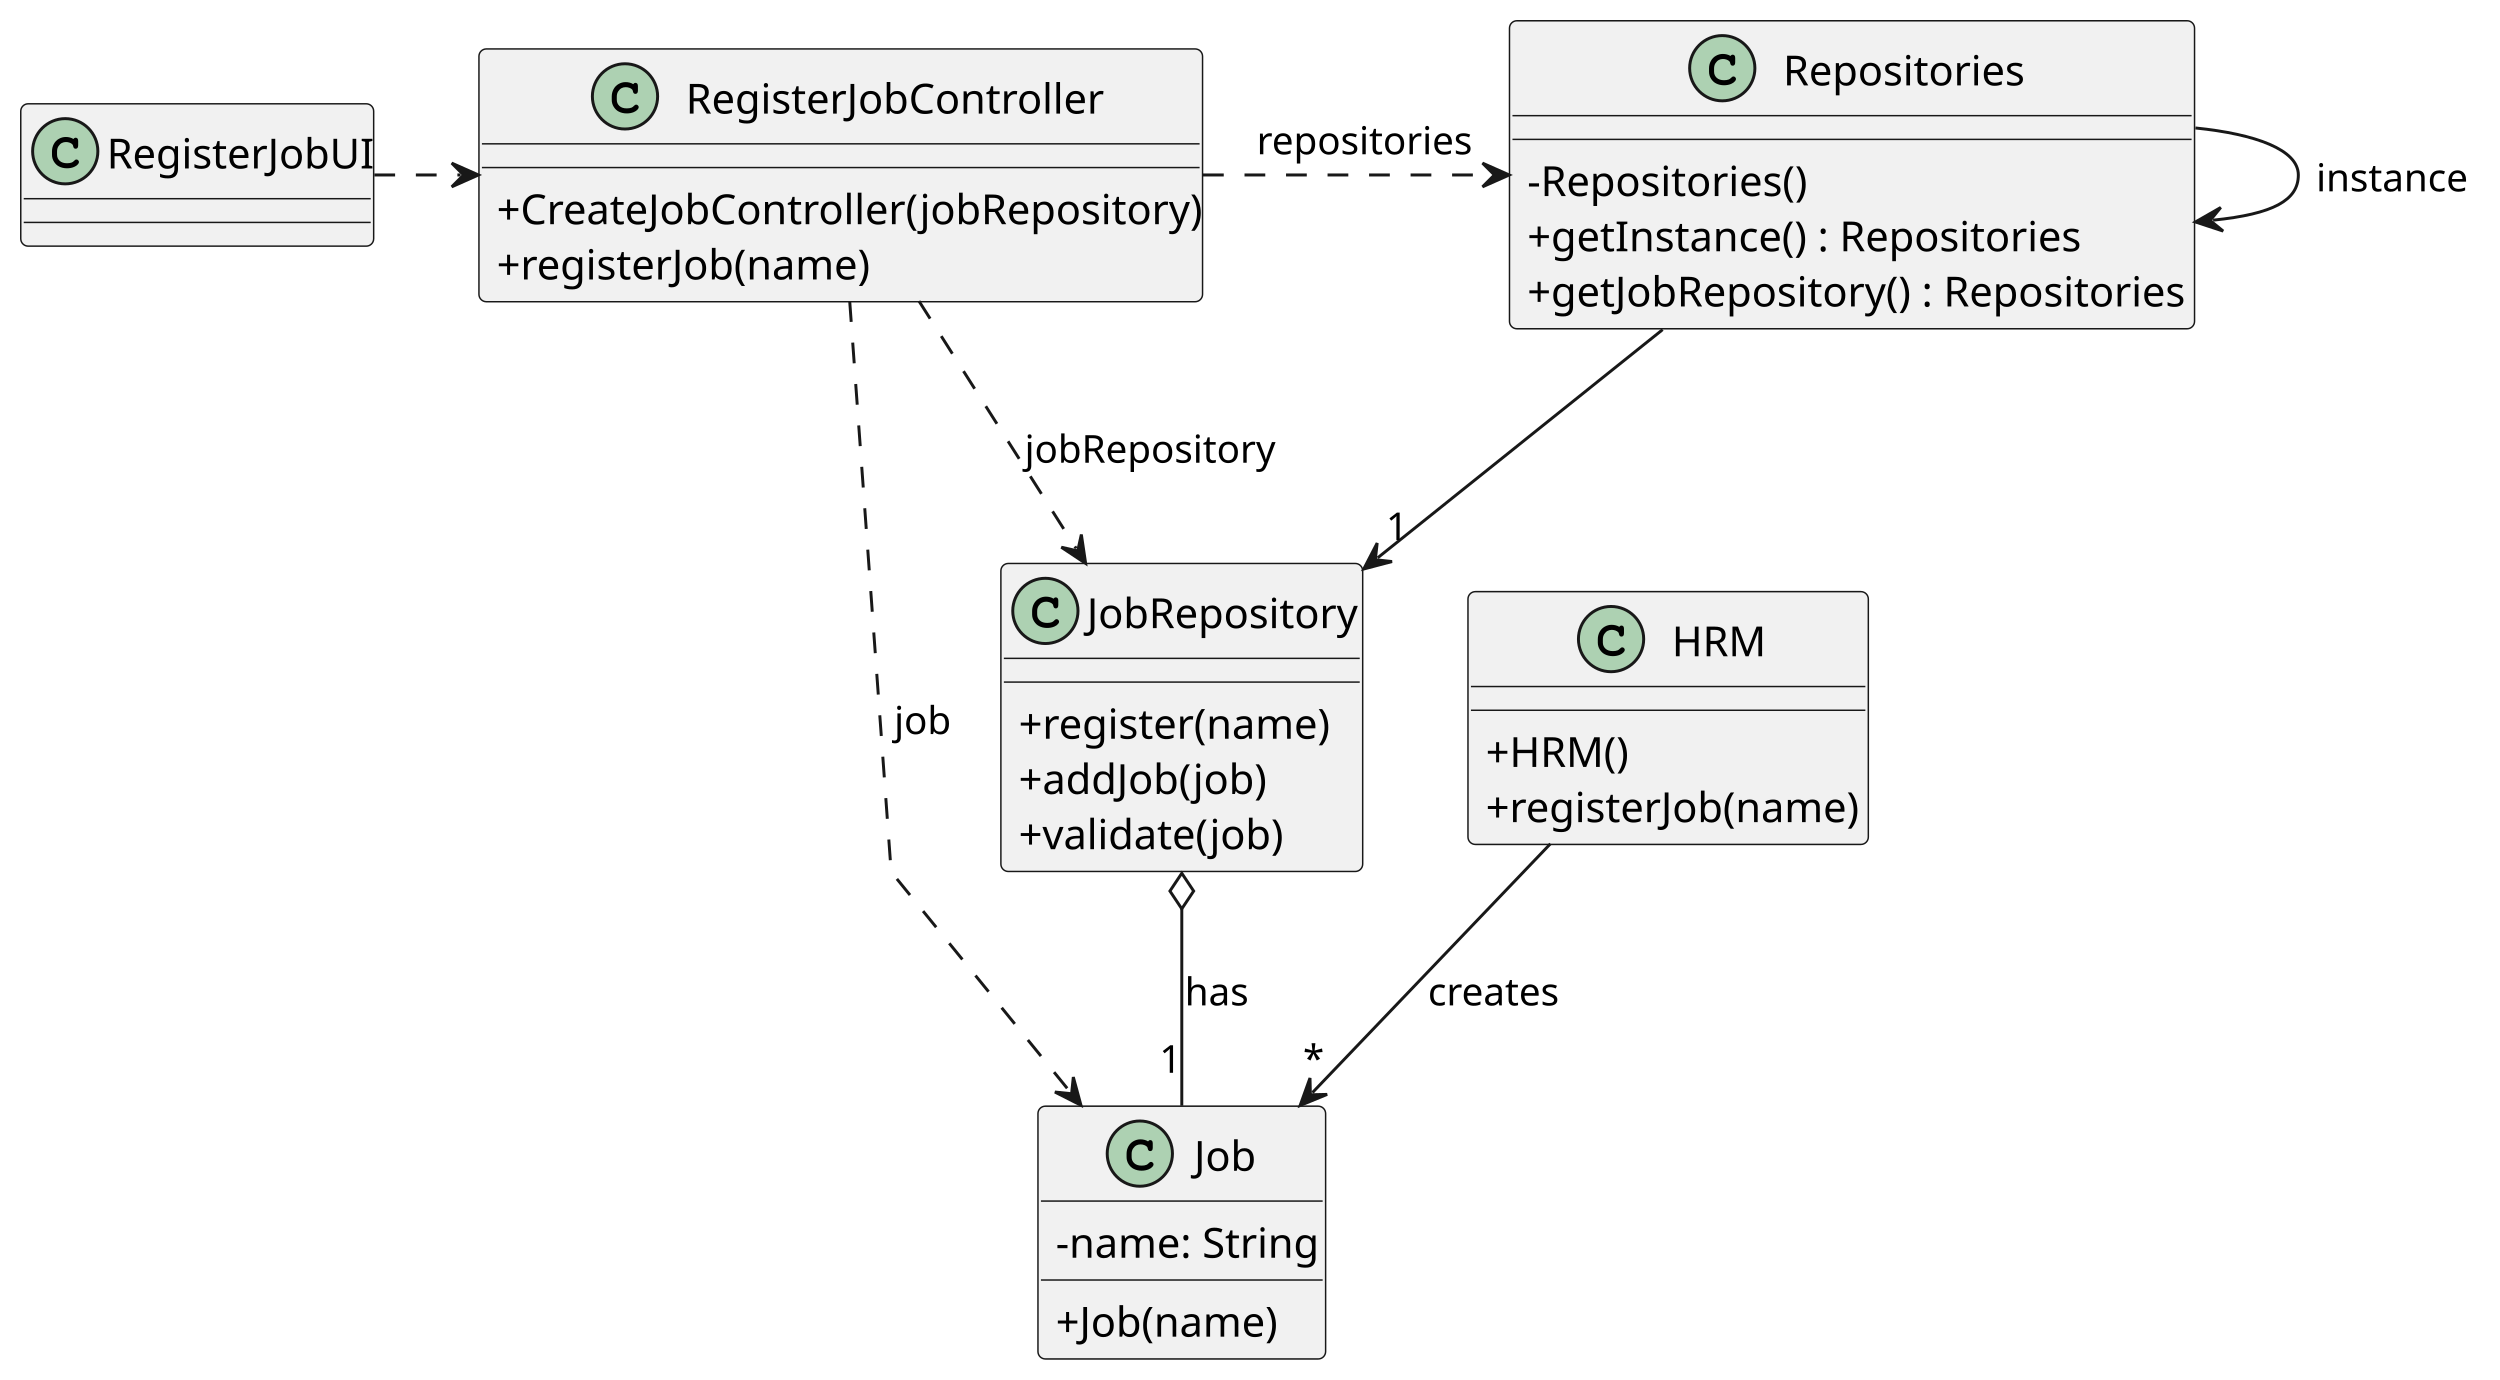
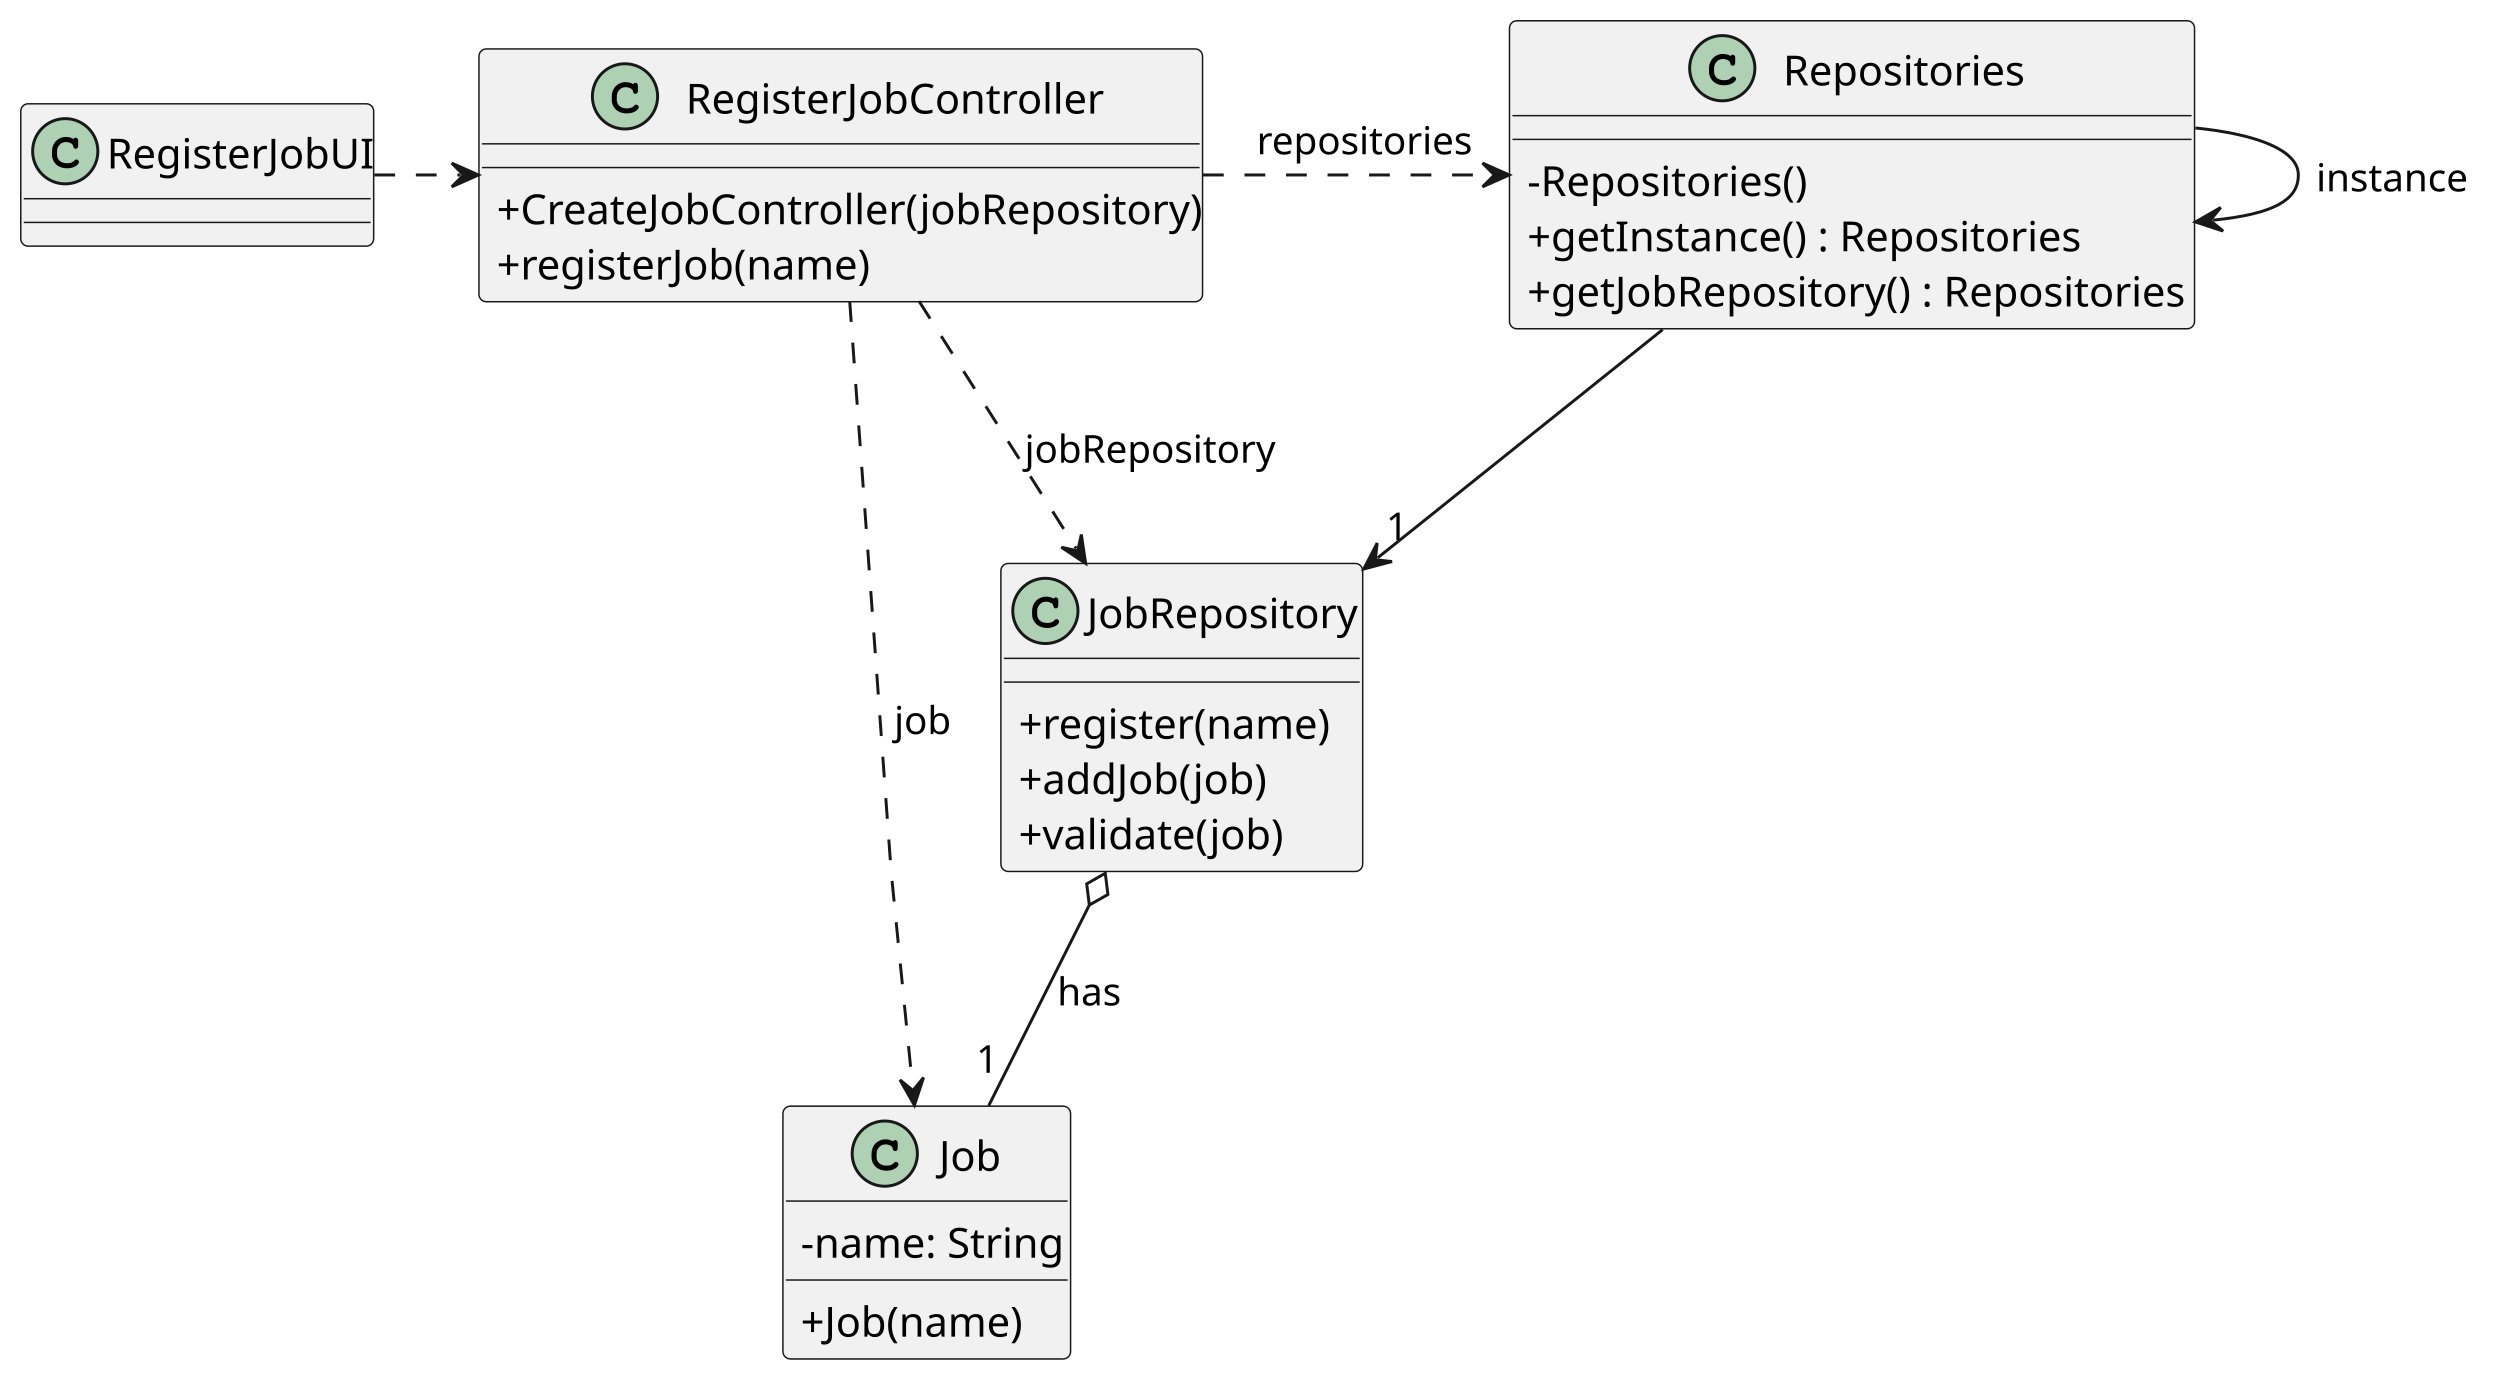
<svg xmlns="http://www.w3.org/2000/svg" contentStyleType="text/css" height="465px" preserveAspectRatio="none" style="width:843px;height:465px;background:#FFFFFF;" version="1.1" viewBox="0 0 843 465" width="843px" zoomAndPan="magnify">
  <defs />
  <g>
    <g id="elem_Job">
-       <rect codeLine="11" fill="#F1F1F1" height="85.242" id="Job" rx="2.5" ry="2.5" style="stroke:#181818;stroke-width:0.5;" width="97" x="350" y="373" />
-       <ellipse cx="384.35" cy="389" fill="#ADD1B2" rx="11" ry="11" style="stroke:#181818;stroke-width:1.0;" />
-       <path d="M387.116,384.875 Q387.272,384.656 387.459,384.547 Q387.647,384.438 387.866,384.438 Q388.241,384.438 388.475,384.703 Q388.709,384.953 388.709,385.562 L388.709,387.016 Q388.709,387.625 388.475,387.891 Q388.241,388.156 387.866,388.156 Q387.522,388.156 387.319,387.953 Q387.116,387.766 387.006,387.25 Q386.959,386.891 386.772,386.703 Q386.444,386.328 385.834,386.109 Q385.225,385.891 384.6,385.891 Q383.834,385.891 383.194,386.219 Q382.569,386.547 382.069,387.297 Q381.584,388.047 381.584,389.078 L381.584,390.172 Q381.584,391.406 382.475,392.234 Q383.366,393.047 384.959,393.047 Q385.897,393.047 386.553,392.797 Q386.944,392.641 387.366,392.203 Q387.631,391.938 387.772,391.859 Q387.928,391.781 388.131,391.781 Q388.459,391.781 388.709,392.047 Q388.975,392.297 388.975,392.641 Q388.975,392.984 388.631,393.391 Q388.131,393.969 387.334,394.297 Q386.256,394.75 384.959,394.75 Q383.444,394.75 382.241,394.125 Q381.256,393.625 380.569,392.562 Q379.881,391.484 379.881,390.203 L379.881,389.047 Q379.881,387.719 380.491,386.578 Q381.116,385.422 382.209,384.812 Q383.303,384.188 384.538,384.188 Q385.272,384.188 385.913,384.359 Q386.569,384.516 387.116,384.875 Z " fill="#000000" />
-       <text fill="#000000" font-family="sans-serif" font-size="14" lengthAdjust="spacing" textLength="22" x="402.65" y="394.797">Job</text>
-       <line style="stroke:#181818;stroke-width:0.5;" x1="351" x2="446" y1="405" y2="405" />
-       <text fill="#000000" font-family="sans-serif" font-size="14" lengthAdjust="spacing" textLength="85" x="356" y="424.107">-name: String</text>
-       <line style="stroke:#181818;stroke-width:0.5;" x1="351" x2="446" y1="431.621" y2="431.621" />
-       <text fill="#000000" font-family="sans-serif" font-size="14" lengthAdjust="spacing" textLength="75" x="356" y="450.728">+Job(name)</text>
-     </g>
-     <g id="elem_HRM">
-       <rect codeLine="17" fill="#F1F1F1" height="85.242" id="HRM" rx="2.5" ry="2.5" style="stroke:#181818;stroke-width:0.5;" width="135" x="495" y="199.5" />
-       <ellipse cx="543.25" cy="215.5" fill="#ADD1B2" rx="11" ry="11" style="stroke:#181818;stroke-width:1.0;" />
-       <path d="M546.016,211.375 Q546.172,211.156 546.359,211.047 Q546.547,210.938 546.766,210.938 Q547.141,210.938 547.375,211.203 Q547.609,211.453 547.609,212.062 L547.609,213.516 Q547.609,214.125 547.375,214.391 Q547.141,214.656 546.766,214.656 Q546.422,214.656 546.219,214.453 Q546.016,214.266 545.906,213.75 Q545.859,213.391 545.672,213.203 Q545.344,212.828 544.734,212.609 Q544.125,212.391 543.5,212.391 Q542.734,212.391 542.094,212.719 Q541.469,213.047 540.969,213.797 Q540.484,214.547 540.484,215.578 L540.484,216.672 Q540.484,217.906 541.375,218.734 Q542.266,219.547 543.859,219.547 Q544.797,219.547 545.453,219.297 Q545.844,219.141 546.266,218.703 Q546.531,218.438 546.672,218.359 Q546.828,218.281 547.031,218.281 Q547.359,218.281 547.609,218.547 Q547.875,218.797 547.875,219.141 Q547.875,219.484 547.531,219.891 Q547.031,220.469 546.234,220.797 Q545.156,221.25 543.859,221.25 Q542.344,221.25 541.141,220.625 Q540.156,220.125 539.469,219.062 Q538.781,217.984 538.781,216.703 L538.781,215.547 Q538.781,214.219 539.391,213.078 Q540.016,211.922 541.109,211.312 Q542.203,210.688 543.438,210.688 Q544.172,210.688 544.812,210.859 Q545.469,211.016 546.016,211.375 Z " fill="#000000" />
-       <text fill="#000000" font-family="sans-serif" font-size="14" lengthAdjust="spacing" textLength="30" x="563.75" y="221.297">HRM</text>
-       <line style="stroke:#181818;stroke-width:0.5;" x1="496" x2="629" y1="231.5" y2="231.5" />
-       <line style="stroke:#181818;stroke-width:0.5;" x1="496" x2="629" y1="239.5" y2="239.5" />
-       <text fill="#000000" font-family="sans-serif" font-size="14" lengthAdjust="spacing" textLength="48" x="501" y="258.607">+HRM()</text>
-       <text fill="#000000" font-family="sans-serif" font-size="14" lengthAdjust="spacing" textLength="123" x="501" y="277.228">+registerJob(name)</text>
+       <rect codeLine="11" fill="#F1F1F1" height="85.242" id="Job" rx="2.5" ry="2.5" style="stroke:#181818;stroke-width:0.5;" width="97" x="264" y="373" />
+       <ellipse cx="298.35" cy="389" fill="#ADD1B2" rx="11" ry="11" style="stroke:#181818;stroke-width:1.0;" />
+       <path d="M301.116,384.875 Q301.272,384.656 301.459,384.547 Q301.647,384.438 301.866,384.438 Q302.241,384.438 302.475,384.703 Q302.709,384.953 302.709,385.562 L302.709,387.016 Q302.709,387.625 302.475,387.891 Q302.241,388.156 301.866,388.156 Q301.522,388.156 301.319,387.953 Q301.116,387.766 301.006,387.25 Q300.959,386.891 300.772,386.703 Q300.444,386.328 299.834,386.109 Q299.225,385.891 298.6,385.891 Q297.834,385.891 297.194,386.219 Q296.569,386.547 296.069,387.297 Q295.584,388.047 295.584,389.078 L295.584,390.172 Q295.584,391.406 296.475,392.234 Q297.366,393.047 298.959,393.047 Q299.897,393.047 300.553,392.797 Q300.944,392.641 301.366,392.203 Q301.631,391.938 301.772,391.859 Q301.928,391.781 302.131,391.781 Q302.459,391.781 302.709,392.047 Q302.975,392.297 302.975,392.641 Q302.975,392.984 302.631,393.391 Q302.131,393.969 301.334,394.297 Q300.256,394.75 298.959,394.75 Q297.444,394.75 296.241,394.125 Q295.256,393.625 294.569,392.562 Q293.881,391.484 293.881,390.203 L293.881,389.047 Q293.881,387.719 294.491,386.578 Q295.116,385.422 296.209,384.812 Q297.303,384.188 298.538,384.188 Q299.272,384.188 299.913,384.359 Q300.569,384.516 301.116,384.875 Z " fill="#000000" />
+       <text fill="#000000" font-family="sans-serif" font-size="14" lengthAdjust="spacing" textLength="22" x="316.65" y="394.797">Job</text>
+       <line style="stroke:#181818;stroke-width:0.5;" x1="265" x2="360" y1="405" y2="405" />
+       <text fill="#000000" font-family="sans-serif" font-size="14" lengthAdjust="spacing" textLength="85" x="270" y="424.107">-name: String</text>
+       <line style="stroke:#181818;stroke-width:0.5;" x1="265" x2="360" y1="431.621" y2="431.621" />
+       <text fill="#000000" font-family="sans-serif" font-size="14" lengthAdjust="spacing" textLength="75" x="270" y="450.728">+Job(name)</text>
    </g>
    <g id="elem_RegisterJobUI">
-       <rect codeLine="23" fill="#F1F1F1" height="48" id="RegisterJobUI" rx="2.5" ry="2.5" style="stroke:#181818;stroke-width:0.5;" width="119" x="7" y="35" />
+       <rect codeLine="17" fill="#F1F1F1" height="48" id="RegisterJobUI" rx="2.5" ry="2.5" style="stroke:#181818;stroke-width:0.5;" width="119" x="7" y="35" />
      <ellipse cx="22" cy="51" fill="#ADD1B2" rx="11" ry="11" style="stroke:#181818;stroke-width:1.0;" />
      <path d="M24.766,46.875 Q24.922,46.656 25.109,46.547 Q25.297,46.438 25.516,46.438 Q25.891,46.438 26.125,46.703 Q26.359,46.953 26.359,47.562 L26.359,49.016 Q26.359,49.625 26.125,49.891 Q25.891,50.156 25.516,50.156 Q25.172,50.156 24.969,49.953 Q24.766,49.766 24.656,49.25 Q24.609,48.891 24.422,48.703 Q24.094,48.328 23.484,48.109 Q22.875,47.891 22.25,47.891 Q21.484,47.891 20.844,48.219 Q20.219,48.547 19.719,49.297 Q19.234,50.047 19.234,51.078 L19.234,52.172 Q19.234,53.406 20.125,54.234 Q21.016,55.047 22.609,55.047 Q23.547,55.047 24.203,54.797 Q24.594,54.641 25.016,54.203 Q25.281,53.938 25.422,53.859 Q25.578,53.781 25.781,53.781 Q26.109,53.781 26.359,54.047 Q26.625,54.297 26.625,54.641 Q26.625,54.984 26.281,55.391 Q25.781,55.969 24.984,56.297 Q23.906,56.75 22.609,56.75 Q21.094,56.75 19.891,56.125 Q18.906,55.625 18.219,54.562 Q17.531,53.484 17.531,52.203 L17.531,51.047 Q17.531,49.719 18.141,48.578 Q18.766,47.422 19.859,46.812 Q20.953,46.188 22.188,46.188 Q22.922,46.188 23.562,46.359 Q24.219,46.516 24.766,46.875 Z " fill="#000000" />
      <text fill="#000000" font-family="sans-serif" font-size="14" lengthAdjust="spacing" textLength="87" x="36" y="56.797">RegisterJobUI</text>
      <line style="stroke:#181818;stroke-width:0.5;" x1="8" x2="125" y1="67" y2="67" />
      <line style="stroke:#181818;stroke-width:0.5;" x1="8" x2="125" y1="75" y2="75" />
    </g>
    <g id="elem_RegisterJobController">
-       <rect codeLine="27" fill="#F1F1F1" height="85.242" id="RegisterJobController" rx="2.5" ry="2.5" style="stroke:#181818;stroke-width:0.5;" width="244" x="161.5" y="16.5" />
+       <rect codeLine="21" fill="#F1F1F1" height="85.242" id="RegisterJobController" rx="2.5" ry="2.5" style="stroke:#181818;stroke-width:0.5;" width="244" x="161.5" y="16.5" />
      <ellipse cx="210.75" cy="32.5" fill="#ADD1B2" rx="11" ry="11" style="stroke:#181818;stroke-width:1.0;" />
      <path d="M213.516,28.375 Q213.672,28.156 213.859,28.047 Q214.047,27.938 214.266,27.938 Q214.641,27.938 214.875,28.203 Q215.109,28.453 215.109,29.062 L215.109,30.516 Q215.109,31.125 214.875,31.391 Q214.641,31.656 214.266,31.656 Q213.922,31.656 213.719,31.453 Q213.516,31.266 213.406,30.75 Q213.359,30.391 213.172,30.203 Q212.844,29.828 212.234,29.609 Q211.625,29.391 211,29.391 Q210.234,29.391 209.594,29.719 Q208.969,30.047 208.469,30.797 Q207.984,31.547 207.984,32.578 L207.984,33.672 Q207.984,34.906 208.875,35.734 Q209.766,36.547 211.359,36.547 Q212.297,36.547 212.953,36.297 Q213.344,36.141 213.766,35.703 Q214.031,35.438 214.172,35.359 Q214.328,35.281 214.531,35.281 Q214.859,35.281 215.109,35.547 Q215.375,35.797 215.375,36.141 Q215.375,36.484 215.031,36.891 Q214.531,37.469 213.734,37.797 Q212.656,38.25 211.359,38.25 Q209.844,38.25 208.641,37.625 Q207.656,37.125 206.969,36.062 Q206.281,34.984 206.281,33.703 L206.281,32.547 Q206.281,31.219 206.891,30.078 Q207.516,28.922 208.609,28.312 Q209.703,27.688 210.938,27.688 Q211.672,27.688 212.312,27.859 Q212.969,28.016 213.516,28.375 Z " fill="#000000" />
      <text fill="#000000" font-family="sans-serif" font-size="14" lengthAdjust="spacing" textLength="137" x="231.25" y="38.297">RegisterJobController</text>
      <line style="stroke:#181818;stroke-width:0.5;" x1="162.5" x2="404.5" y1="48.5" y2="48.5" />
      <line style="stroke:#181818;stroke-width:0.5;" x1="162.5" x2="404.5" y1="56.5" y2="56.5" />
      <text fill="#000000" font-family="sans-serif" font-size="14" lengthAdjust="spacing" textLength="232" x="167.5" y="75.607">+CreateJobController(jobRepository)</text>
      <text fill="#000000" font-family="sans-serif" font-size="14" lengthAdjust="spacing" textLength="123" x="167.5" y="94.228">+registerJob(name)</text>
    </g>
    <g id="elem_Repositories">
-       <rect codeLine="32" fill="#F1F1F1" height="103.863" id="Repositories" rx="2.5" ry="2.5" style="stroke:#181818;stroke-width:0.5;" width="231" x="509" y="7" />
+       <rect codeLine="26" fill="#F1F1F1" height="103.863" id="Repositories" rx="2.5" ry="2.5" style="stroke:#181818;stroke-width:0.5;" width="231" x="509" y="7" />
      <ellipse cx="580.75" cy="23" fill="#ADD1B2" rx="11" ry="11" style="stroke:#181818;stroke-width:1.0;" />
      <path d="M583.516,18.875 Q583.672,18.656 583.859,18.547 Q584.047,18.438 584.266,18.438 Q584.641,18.438 584.875,18.703 Q585.109,18.953 585.109,19.562 L585.109,21.016 Q585.109,21.625 584.875,21.891 Q584.641,22.156 584.266,22.156 Q583.922,22.156 583.719,21.953 Q583.516,21.766 583.406,21.25 Q583.359,20.891 583.172,20.703 Q582.844,20.328 582.234,20.109 Q581.625,19.891 581,19.891 Q580.234,19.891 579.594,20.219 Q578.969,20.547 578.469,21.297 Q577.984,22.047 577.984,23.078 L577.984,24.172 Q577.984,25.406 578.875,26.234 Q579.766,27.047 581.359,27.047 Q582.297,27.047 582.953,26.797 Q583.344,26.641 583.766,26.203 Q584.031,25.938 584.172,25.859 Q584.328,25.781 584.531,25.781 Q584.859,25.781 585.109,26.047 Q585.375,26.297 585.375,26.641 Q585.375,26.984 585.031,27.391 Q584.531,27.969 583.734,28.297 Q582.656,28.75 581.359,28.75 Q579.844,28.75 578.641,28.125 Q577.656,27.625 576.969,26.562 Q576.281,25.484 576.281,24.203 L576.281,23.047 Q576.281,21.719 576.891,20.578 Q577.516,19.422 578.609,18.812 Q579.703,18.188 580.938,18.188 Q581.672,18.188 582.312,18.359 Q582.969,18.516 583.516,18.875 Z " fill="#000000" />
      <text fill="#000000" font-family="sans-serif" font-size="14" lengthAdjust="spacing" textLength="79" x="601.25" y="28.797">Repositories</text>
      <line style="stroke:#181818;stroke-width:0.5;" x1="510" x2="739" y1="39" y2="39" />
      <line style="stroke:#181818;stroke-width:0.5;" x1="510" x2="739" y1="47" y2="47" />
      <text fill="#000000" font-family="sans-serif" font-size="14" lengthAdjust="spacing" textLength="94" x="515" y="66.107">-Repositories()</text>
      <text fill="#000000" font-family="sans-serif" font-size="14" lengthAdjust="spacing" textLength="182" x="515" y="84.728">+getInstance() : Repositories</text>
      <text fill="#000000" font-family="sans-serif" font-size="14" lengthAdjust="spacing" textLength="219" x="515" y="103.35">+getJobRepository() : Repositories</text>
    </g>
    <g id="elem_JobRepository">
-       <rect codeLine="38" fill="#F1F1F1" height="103.863" id="JobRepository" rx="2.5" ry="2.5" style="stroke:#181818;stroke-width:0.5;" width="122" x="337.5" y="190" />
+       <rect codeLine="32" fill="#F1F1F1" height="103.863" id="JobRepository" rx="2.5" ry="2.5" style="stroke:#181818;stroke-width:0.5;" width="122" x="337.5" y="190" />
      <ellipse cx="352.5" cy="206" fill="#ADD1B2" rx="11" ry="11" style="stroke:#181818;stroke-width:1.0;" />
      <path d="M355.266,201.875 Q355.422,201.656 355.609,201.547 Q355.797,201.438 356.016,201.438 Q356.391,201.438 356.625,201.703 Q356.859,201.953 356.859,202.562 L356.859,204.016 Q356.859,204.625 356.625,204.891 Q356.391,205.156 356.016,205.156 Q355.672,205.156 355.469,204.953 Q355.266,204.766 355.156,204.25 Q355.109,203.891 354.922,203.703 Q354.594,203.328 353.984,203.109 Q353.375,202.891 352.75,202.891 Q351.984,202.891 351.344,203.219 Q350.719,203.547 350.219,204.297 Q349.734,205.047 349.734,206.078 L349.734,207.172 Q349.734,208.406 350.625,209.234 Q351.516,210.047 353.109,210.047 Q354.047,210.047 354.703,209.797 Q355.094,209.641 355.516,209.203 Q355.781,208.938 355.922,208.859 Q356.078,208.781 356.281,208.781 Q356.609,208.781 356.859,209.047 Q357.125,209.297 357.125,209.641 Q357.125,209.984 356.781,210.391 Q356.281,210.969 355.484,211.297 Q354.406,211.75 353.109,211.75 Q351.594,211.75 350.391,211.125 Q349.406,210.625 348.719,209.562 Q348.031,208.484 348.031,207.203 L348.031,206.047 Q348.031,204.719 348.641,203.578 Q349.266,202.422 350.359,201.812 Q351.453,201.188 352.688,201.188 Q353.422,201.188 354.062,201.359 Q354.719,201.516 355.266,201.875 Z " fill="#000000" />
      <text fill="#000000" font-family="sans-serif" font-size="14" lengthAdjust="spacing" textLength="90" x="366.5" y="211.797">JobRepository</text>
      <line style="stroke:#181818;stroke-width:0.5;" x1="338.5" x2="458.5" y1="222" y2="222" />
      <line style="stroke:#181818;stroke-width:0.5;" x1="338.5" x2="458.5" y1="230" y2="230" />
      <text fill="#000000" font-family="sans-serif" font-size="14" lengthAdjust="spacing" textLength="101" x="343.5" y="249.107">+register(name)</text>
      <text fill="#000000" font-family="sans-serif" font-size="14" lengthAdjust="spacing" textLength="83" x="343.5" y="267.728">+addJob(job)</text>
      <text fill="#000000" font-family="sans-serif" font-size="14" lengthAdjust="spacing" textLength="86" x="343.5" y="286.35">+validate(job)</text>
    </g>
-     <g id="link_HRM_Job">
-       <path codeLine="45" d="M522.8,284.52 C497.2,311.28 468.188,341.635 442.548,368.435 " fill="none" id="HRM-to-Job" style="stroke:#181818;stroke-width:1.0;" />
-       <polygon fill="#181818" points="438.4,372.77,447.512,369.032,441.856,369.157,441.731,363.502,438.4,372.77" style="stroke:#181818;stroke-width:1.0;" />
-       <text fill="#000000" font-family="sans-serif" font-size="13" lengthAdjust="spacing" textLength="43" x="481.5" y="339.028">creates</text>
-       <text fill="#000000" font-family="sans-serif" font-size="13" lengthAdjust="spacing" textLength="5" x="439.361" y="361.637">*</text>
-     </g>
    <g id="link_RegisterJobUI_RegisterJobController">
-       <path codeLine="46" d="M126.23,59 C133.73,59 138.83,59 138.83,59 C138.83,59 142.79,59 155.32,59 " fill="none" id="RegisterJobUI-to-RegisterJobController" style="stroke:#181818;stroke-width:1.0;stroke-dasharray:7.0,7.0;" />
+       <path codeLine="39" d="M126.23,59 C133.73,59 138.83,59 138.83,59 C138.83,59 142.79,59 155.32,59 " fill="none" id="RegisterJobUI-to-RegisterJobController" style="stroke:#181818;stroke-width:1.0;stroke-dasharray:7.0,7.0;" />
      <polygon fill="#181818" points="161.32,59,152.32,55,156.32,59,152.32,63,161.32,59" style="stroke:#181818;stroke-width:1.0;" />
    </g>
    <g id="link_RegisterJobController_Repositories">
-       <path codeLine="47" d="M405.65,59 C439.28,59 469.65,59 502.9,59 " fill="none" id="RegisterJobController-to-Repositories" style="stroke:#181818;stroke-width:1.0;stroke-dasharray:7.0,7.0;" />
+       <path codeLine="40" d="M405.65,59 C439.28,59 469.65,59 502.9,59 " fill="none" id="RegisterJobController-to-Repositories" style="stroke:#181818;stroke-width:1.0;stroke-dasharray:7.0,7.0;" />
      <polygon fill="#181818" points="508.9,59,499.9,55,503.9,59,499.9,63,508.9,59" style="stroke:#181818;stroke-width:1.0;" />
      <text fill="#000000" font-family="sans-serif" font-size="13" lengthAdjust="spacing" textLength="67" x="423.75" y="52.028">repositories</text>
    </g>
    <g id="link_Repositories_Repositories">
-       <path codeLine="48" d="M740.29,43.15 C760.74,45.23 775,50.52 775,59 C775,67.48 766.709,72.163 746.259,74.243 " fill="none" id="Repositories-to-Repositories" style="stroke:#181818;stroke-width:1.0;" />
+       <path codeLine="41" d="M740.29,43.15 C760.74,45.23 775,50.52 775,59 C775,67.48 766.709,72.163 746.259,74.243 " fill="none" id="Repositories-to-Repositories" style="stroke:#181818;stroke-width:1.0;" />
      <polygon fill="#181818" points="740.29,74.85,749.649,77.919,745.264,74.344,748.839,69.96,740.29,74.85" style="stroke:#181818;stroke-width:1.0;" />
      <text fill="#000000" font-family="sans-serif" font-size="13" lengthAdjust="spacing" textLength="49" x="781" y="64.528">instance</text>
    </g>
    <g id="link_Repositories_JobRepository">
-       <path codeLine="49" d="M560.64,111.14 C529.06,136.44 495.782,163.078 464.542,188.108 " fill="none" id="Repositories-to-JobRepository" style="stroke:#181818;stroke-width:1.0;" />
+       <path codeLine="42" d="M560.64,111.14 C529.06,136.44 495.782,163.078 464.542,188.108 " fill="none" id="Repositories-to-JobRepository" style="stroke:#181818;stroke-width:1.0;" />
      <polygon fill="#181818" points="459.86,191.86,469.385,189.354,463.762,188.734,464.383,183.111,459.86,191.86" style="stroke:#181818;stroke-width:1.0;" />
      <text fill="#000000" font-family="sans-serif" font-size="13" lengthAdjust="spacing" textLength="7" x="467.359" y="182.133">1</text>
    </g>
    <g id="link_JobRepository_Job">
-       <path codeLine="50" d="M398.5,306.46 C398.5,331.52 398.5,349.26 398.5,372.86 " fill="none" id="JobRepository-backto-Job" style="stroke:#181818;stroke-width:1.0;" />
-       <polygon fill="none" points="398.5,294.46,394.5,300.46,398.5,306.46,402.5,300.46,398.5,294.46" style="stroke:#181818;stroke-width:1.0;" />
-       <text fill="#000000" font-family="sans-serif" font-size="13" lengthAdjust="spacing" textLength="21" x="399.5" y="339.028">has</text>
-       <text fill="#000000" font-family="sans-serif" font-size="13" lengthAdjust="spacing" textLength="7" x="390.942" y="361.742">1</text>
+       <path codeLine="43" d="M367.32,305.186 C354.75,330.246 345.22,349.26 333.38,372.86 " fill="none" id="JobRepository-backto-Job" style="stroke:#181818;stroke-width:1.0;" />
+       <polygon fill="none" points="372.7,294.46,366.434,298.03,367.32,305.186,373.585,301.617,372.7,294.46" style="stroke:#181818;stroke-width:1.0;" />
+       <text fill="#000000" font-family="sans-serif" font-size="13" lengthAdjust="spacing" textLength="21" x="356.5" y="339.028">has</text>
+       <text fill="#000000" font-family="sans-serif" font-size="13" lengthAdjust="spacing" textLength="7" x="329.15" y="361.742">1</text>
    </g>
    <g id="link_RegisterJobController_JobRepository">
-       <path codeLine="51" d="M309.88,101.53 C326.59,127.83 345.103,156.955 362.863,184.915 " fill="none" id="RegisterJobController-to-JobRepository" style="stroke:#181818;stroke-width:1.0;stroke-dasharray:7.0,7.0;" />
+       <path codeLine="44" d="M309.88,101.53 C326.59,127.83 345.103,156.955 362.863,184.915 " fill="none" id="RegisterJobController-to-JobRepository" style="stroke:#181818;stroke-width:1.0;stroke-dasharray:7.0,7.0;" />
      <polygon fill="#181818" points="366.08,189.98,364.631,180.238,363.399,185.76,357.878,184.528,366.08,189.98" style="stroke:#181818;stroke-width:1.0;" />
      <text fill="#000000" font-family="sans-serif" font-size="13" lengthAdjust="spacing" textLength="79" x="345.5" y="156.028">jobRepository</text>
    </g>
    <g id="link_RegisterJobController_Job">
-       <path codeLine="52" d="M286.52,101.56 C291.4,168.81 300.5,294 300.5,294 C300.5,294 332.404,333.236 360.714,368.036 " fill="none" id="RegisterJobController-to-Job" style="stroke:#181818;stroke-width:1.0;stroke-dasharray:7.0,7.0;" />
-       <polygon fill="#181818" points="364.5,372.69,361.923,363.184,361.345,368.811,355.717,368.233,364.5,372.69" style="stroke:#181818;stroke-width:1.0;" />
+       <path codeLine="45" d="M286.52,101.56 C291.4,168.81 300.5,294 300.5,294 C300.5,294 304.275,331.92 307.745,366.72 " fill="none" id="RegisterJobController-to-Job" style="stroke:#181818;stroke-width:1.0;stroke-dasharray:7.0,7.0;" />
+       <polygon fill="#181818" points="308.34,372.69,311.427,363.337,307.844,367.715,303.467,364.131,308.34,372.69" style="stroke:#181818;stroke-width:1.0;" />
      <text fill="#000000" font-family="sans-serif" font-size="13" lengthAdjust="spacing" textLength="17" x="301.5" y="247.528">job</text>
    </g>
  </g>
</svg>
